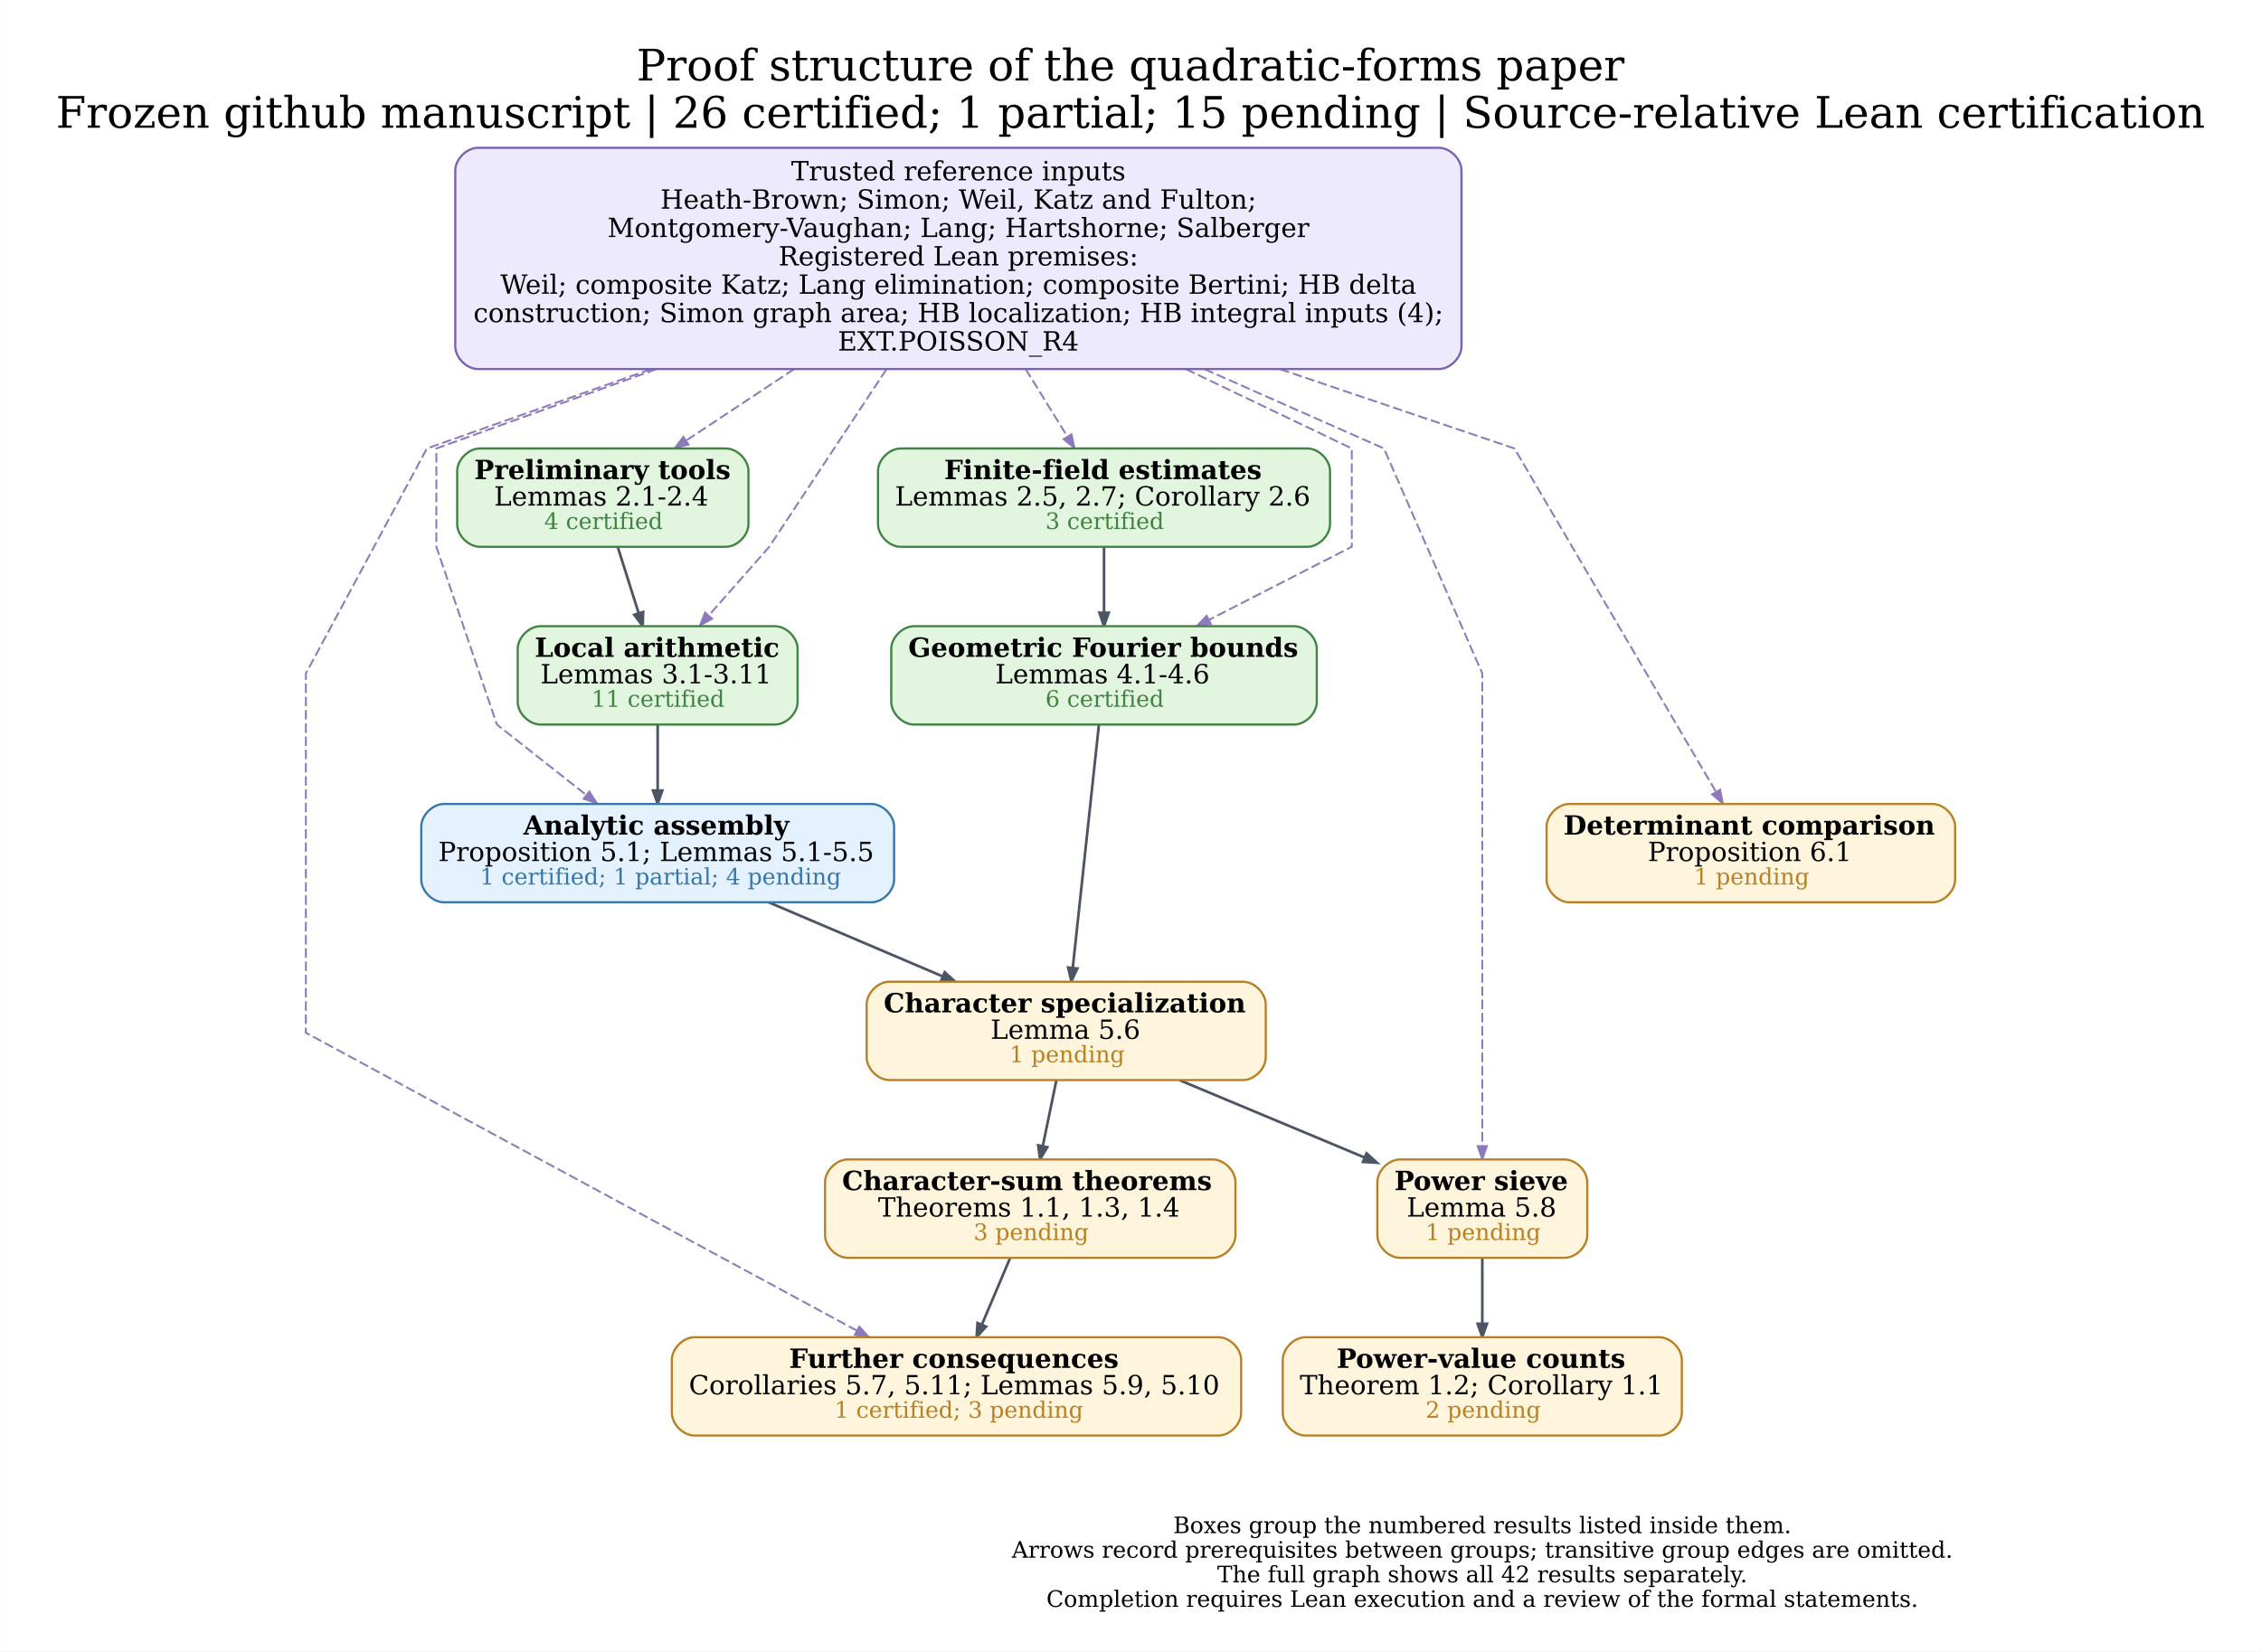
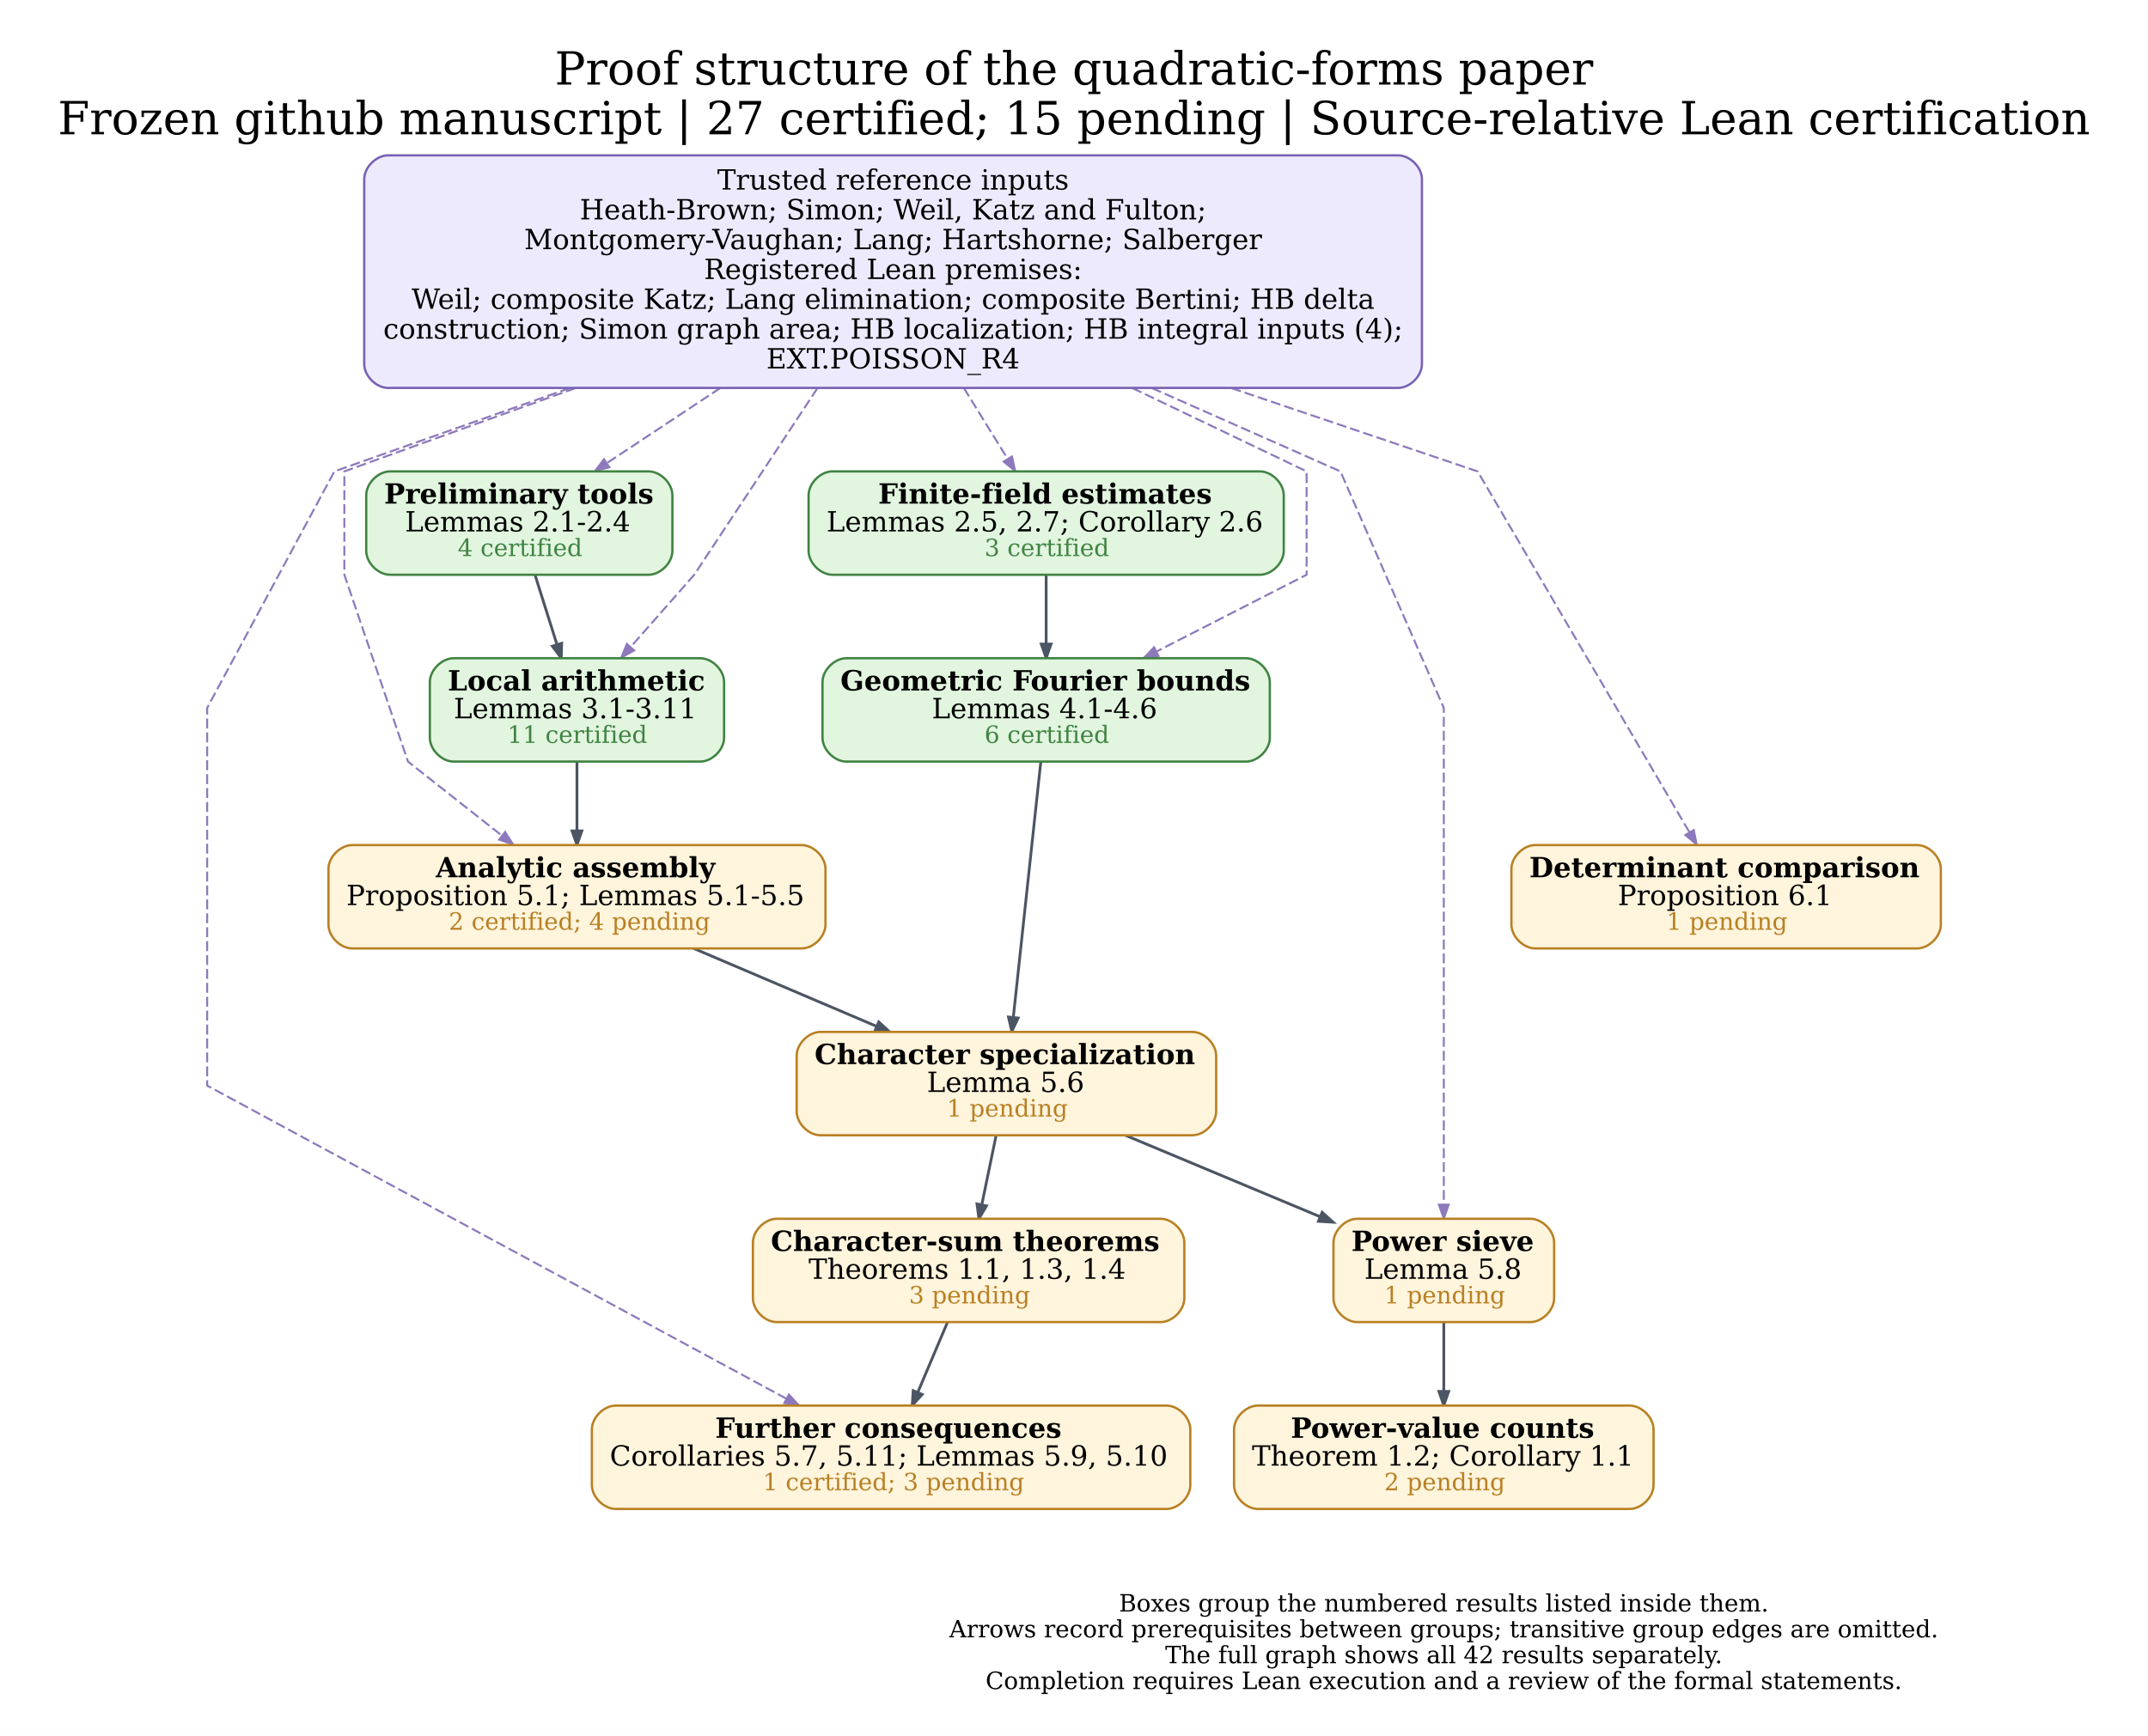
- <svg xmlns="http://www.w3.org/2000/svg" xmlns:xlink="http://www.w3.org/1999/xlink" width="1195pt" height="873pt" viewBox="0.00 0.00 1195.32 873.32">
+ <svg xmlns="http://www.w3.org/2000/svg" xmlns:xlink="http://www.w3.org/1999/xlink" width="1080pt" height="873pt" viewBox="0.00 0.00 1080.32 873.32">
  <g id="graph0" class="graph" transform="scale(1 1) rotate(0) translate(20.16 853.16)">
-     <polygon fill="white" stroke="transparent" points="-20.16,20.16 -20.16,-853.16 1175.16,-853.16 1175.16,20.16 -20.16,20.16" />
-     <text text-anchor="middle" x="577.5" y="-810.6" font-family="DejaVu Serif" font-size="23.00">Proof structure of the quadratic-forms paper</text>
-     <text text-anchor="middle" x="577.5" y="-785.6" font-family="DejaVu Serif" font-size="23.00">Frozen github manuscript | 26 certified; 1 partial; 15 pending | Source-relative Lean certification</text>
+     <polygon fill="white" stroke="transparent" points="-20.16,20.16 -20.16,-853.16 1060.16,-853.16 1060.16,20.16 -20.16,20.16" />
+     <text text-anchor="middle" x="520" y="-810.6" font-family="DejaVu Serif" font-size="23.00">Proof structure of the quadratic-forms paper</text>
+     <text text-anchor="middle" x="520" y="-785.6" font-family="DejaVu Serif" font-size="23.00">Frozen github manuscript | 27 certified; 15 pending | Source-relative Lean certification</text>
    <g id="edge16" class="edge">
-       <path fill="none" stroke="#8d79bc" stroke-dasharray="5,2" d="M399.65,-657.99C379.95,-644.94 359.82,-631.61 342.76,-620.31" />
-       <polygon fill="#8d79bc" stroke="#8d79bc" points="343.81,-618.06 336.62,-616.24 341.1,-622.15 343.81,-618.06" />
+       <path fill="none" stroke="#8d79bc" stroke-dasharray="5,2" d="M342.15,-657.99C322.45,-644.94 302.32,-631.61 285.26,-620.31" />
+       <polygon fill="#8d79bc" stroke="#8d79bc" points="286.31,-618.06 279.12,-616.24 283.6,-622.15 286.31,-618.06" />
    </g>
    <g id="edge12" class="edge">
-       <path fill="none" stroke="#8d79bc" stroke-dasharray="5,2" d="M522.07,-657.99C529.65,-645.74 537.37,-633.24 544.07,-622.41" />
-       <polygon fill="#8d79bc" stroke="#8d79bc" points="546.29,-623.48 547.89,-616.24 542.12,-620.91 546.29,-623.48" />
+       <path fill="none" stroke="#8d79bc" stroke-dasharray="5,2" d="M464.57,-657.99C472.15,-645.74 479.87,-633.24 486.57,-622.41" />
+       <polygon fill="#8d79bc" stroke="#8d79bc" points="488.79,-623.48 490.39,-616.24 484.62,-620.91 488.79,-623.48" />
    </g>
    <g id="edge15" class="edge">
-       <path fill="none" stroke="#8d79bc" stroke-dasharray="5,2" d="M448.41,-657.79C420.15,-614.98 386.5,-564 386.5,-564 386.5,-564 370.09,-545.36 354.57,-527.74" />
-       <polygon fill="#8d79bc" stroke="#8d79bc" points="356.27,-525.96 349.81,-522.33 352.59,-529.2 356.27,-525.96" />
+       <path fill="none" stroke="#8d79bc" stroke-dasharray="5,2" d="M390.91,-657.79C362.65,-614.98 329,-564 329,-564 329,-564 312.59,-545.36 297.07,-527.74" />
+       <polygon fill="#8d79bc" stroke="#8d79bc" points="298.77,-525.96 292.31,-522.33 295.09,-529.2 298.77,-525.96" />
    </g>
    <g id="edge14" class="edge">
-       <path fill="none" stroke="#8d79bc" stroke-dasharray="5,2" d="M606.89,-657.91C652.89,-635.9 694.5,-616 694.5,-616 694.5,-616 694.5,-564 694.5,-564 694.5,-564 654.91,-543.75 619.25,-525.51" />
-       <polygon fill="#8d79bc" stroke="#8d79bc" points="620,-523.15 612.65,-522.14 617.77,-527.51 620,-523.15" />
+       <path fill="none" stroke="#8d79bc" stroke-dasharray="5,2" d="M549.39,-657.91C595.39,-635.9 637,-616 637,-616 637,-616 637,-564 637,-564 637,-564 597.41,-543.75 561.75,-525.51" />
+       <polygon fill="#8d79bc" stroke="#8d79bc" points="562.5,-523.15 555.15,-522.14 560.27,-527.51 562.5,-523.15" />
    </g>
    <g id="edge10" class="edge">
-       <path fill="none" stroke="#8d79bc" stroke-dasharray="5,2" d="M326.75,-657.91C265.71,-635.9 210.5,-616 210.5,-616 210.5,-616 210.5,-564 210.5,-564 210.5,-564 242.5,-470 242.5,-470 242.5,-470 266.97,-450.71 289.65,-432.83" />
-       <polygon fill="#8d79bc" stroke="#8d79bc" points="291.38,-434.59 295.37,-428.33 288.35,-430.74 291.38,-434.59" />
+       <path fill="none" stroke="#8d79bc" stroke-dasharray="5,2" d="M269.25,-657.91C208.21,-635.9 153,-616 153,-616 153,-616 153,-564 153,-564 153,-564 185,-470 185,-470 185,-470 209.47,-450.71 232.15,-432.83" />
+       <polygon fill="#8d79bc" stroke="#8d79bc" points="233.88,-434.59 237.87,-428.33 230.85,-430.74 233.88,-434.59" />
    </g>
    <g id="edge17" class="edge">
-       <path fill="none" stroke="#8d79bc" stroke-dasharray="5,2" d="M616.73,-657.91C666.49,-635.9 711.5,-616 711.5,-616 711.5,-616 763.5,-497 763.5,-497 763.5,-497 763.5,-497 763.5,-401 763.5,-401 763.5,-300.53 763.5,-247.27" />
-       <polygon fill="#8d79bc" stroke="#8d79bc" points="765.95,-247.08 763.5,-240.08 761.05,-247.08 765.95,-247.08" />
+       <path fill="none" stroke="#8d79bc" stroke-dasharray="5,2" d="M559.23,-657.91C608.99,-635.9 654,-616 654,-616 654,-616 706,-497 706,-497 706,-497 706,-497 706,-401 706,-401 706,-300.53 706,-247.27" />
+       <polygon fill="#8d79bc" stroke="#8d79bc" points="708.45,-247.08 706,-240.08 703.55,-247.08 708.45,-247.08" />
    </g>
    <g id="edge11" class="edge">
-       <path fill="none" stroke="#8d79bc" stroke-dasharray="5,2" d="M323.85,-657.91C261.71,-635.9 205.5,-616 205.5,-616 205.5,-616 141.5,-497 141.5,-497 141.5,-497 141.5,-497 141.5,-307 141.5,-307 336.55,-201.54 432.91,-149.44" />
-       <polygon fill="#8d79bc" stroke="#8d79bc" points="434.11,-151.57 439.11,-146.08 431.78,-147.26 434.11,-151.57" />
+       <path fill="none" stroke="#8d79bc" stroke-dasharray="5,2" d="M266.35,-657.91C204.21,-635.9 148,-616 148,-616 148,-616 84,-497 84,-497 84,-497 84,-497 84,-307 84,-307 279.05,-201.54 375.41,-149.44" />
+       <polygon fill="#8d79bc" stroke="#8d79bc" points="376.61,-151.57 381.61,-146.08 374.28,-147.26 376.61,-151.57" />
    </g>
    <g id="edge13" class="edge">
-       <path fill="none" stroke="#8d79bc" stroke-dasharray="5,2" d="M656.67,-657.91C721.69,-635.9 780.5,-616 780.5,-616 780.5,-616 852.24,-493.76 887.02,-434.49" />
-       <polygon fill="#8d79bc" stroke="#8d79bc" points="889.24,-435.55 890.67,-428.27 885.01,-433.07 889.24,-435.55" />
+       <path fill="none" stroke="#8d79bc" stroke-dasharray="5,2" d="M599.17,-657.91C664.19,-635.9 723,-616 723,-616 723,-616 794.74,-493.76 829.52,-434.49" />
+       <polygon fill="#8d79bc" stroke="#8d79bc" points="831.74,-435.55 833.17,-428.27 827.51,-433.07 831.74,-435.55" />
    </g>
    <g id="edge8" class="edge">
-       <path fill="none" stroke="#4b5563" stroke-width="1.4" d="M306.42,-563.86C309.81,-553.11 313.81,-540.43 317.41,-529.02" />
-       <polygon fill="#4b5563" stroke="#4b5563" stroke-width="1.4" points="319.82,-529.52 319.59,-522.11 315.14,-528.05 319.82,-529.52" />
+       <path fill="none" stroke="#4b5563" stroke-width="1.4" d="M248.92,-563.86C252.31,-553.11 256.31,-540.43 259.91,-529.02" />
+       <polygon fill="#4b5563" stroke="#4b5563" stroke-width="1.4" points="262.32,-529.52 262.09,-522.11 257.64,-528.05 262.32,-529.52" />
    </g>
    <g id="edge4" class="edge">
-       <path fill="none" stroke="#4b5563" stroke-width="1.4" d="M563.5,-563.86C563.5,-553.21 563.5,-540.67 563.5,-529.34" />
-       <polygon fill="#4b5563" stroke="#4b5563" stroke-width="1.4" points="565.95,-529.11 563.5,-522.11 561.05,-529.11 565.95,-529.11" />
+       <path fill="none" stroke="#4b5563" stroke-width="1.4" d="M506,-563.86C506,-553.21 506,-540.67 506,-529.34" />
+       <polygon fill="#4b5563" stroke="#4b5563" stroke-width="1.4" points="508.45,-529.11 506,-522.11 503.55,-529.11 508.45,-529.11" />
    </g>
    <g id="edge6" class="edge">
-       <path fill="none" stroke="#4b5563" stroke-width="1.4" d="M327.5,-469.86C327.5,-459.21 327.5,-446.67 327.5,-435.34" />
-       <polygon fill="#4b5563" stroke="#4b5563" stroke-width="1.4" points="329.95,-435.11 327.5,-428.11 325.05,-435.11 329.95,-435.11" />
+       <path fill="none" stroke="#4b5563" stroke-width="1.4" d="M270,-469.86C270,-459.21 270,-446.67 270,-435.34" />
+       <polygon fill="#4b5563" stroke="#4b5563" stroke-width="1.4" points="272.45,-435.11 270,-428.11 267.55,-435.11 272.45,-435.11" />
    </g>
    <g id="edge5" class="edge">
-       <path fill="none" stroke="#4b5563" stroke-width="1.4" d="M560.8,-469.92C557.22,-436.63 550.9,-377.84 546.97,-341.28" />
-       <polygon fill="#4b5563" stroke="#4b5563" stroke-width="1.4" points="549.4,-340.98 546.22,-334.28 544.53,-341.5 549.4,-340.98" />
+       <path fill="none" stroke="#4b5563" stroke-width="1.4" d="M503.3,-469.92C499.72,-436.63 493.4,-377.84 489.47,-341.28" />
+       <polygon fill="#4b5563" stroke="#4b5563" stroke-width="1.4" points="491.9,-340.98 488.72,-334.28 487.03,-341.5 491.9,-340.98" />
    </g>
    <g id="edge1" class="edge">
-       <path fill="none" stroke="#4b5563" stroke-width="1.4" d="M386.24,-375.98C414.69,-363.86 448.95,-349.27 478.22,-336.8" />
-       <polygon fill="#4b5563" stroke="#4b5563" stroke-width="1.4" points="479.29,-339.01 484.77,-334.01 477.37,-334.5 479.29,-339.01" />
+       <path fill="none" stroke="#4b5563" stroke-width="1.4" d="M328.74,-375.98C357.19,-363.86 391.45,-349.27 420.72,-336.8" />
+       <polygon fill="#4b5563" stroke="#4b5563" stroke-width="1.4" points="421.79,-339.01 427.27,-334.01 419.87,-334.5 421.79,-339.01" />
    </g>
    <g id="edge3" class="edge">
-       <path fill="none" stroke="#4b5563" stroke-width="1.4" d="M603.33,-281.98C633.74,-269.27 670.66,-253.83 701.38,-240.98" />
-       <polygon fill="#4b5563" stroke="#4b5563" stroke-width="1.4" points="702.33,-243.24 707.84,-238.27 700.44,-238.72 702.33,-243.24" />
+       <path fill="none" stroke="#4b5563" stroke-width="1.4" d="M545.83,-281.98C576.24,-269.27 613.16,-253.83 643.88,-240.98" />
+       <polygon fill="#4b5563" stroke="#4b5563" stroke-width="1.4" points="644.83,-243.24 650.34,-238.27 642.94,-238.72 644.83,-243.24" />
    </g>
    <g id="edge2" class="edge">
-       <path fill="none" stroke="#4b5563" stroke-width="1.4" d="M538.31,-281.86C536.09,-271.11 533.47,-258.43 531.11,-247.02" />
-       <polygon fill="#4b5563" stroke="#4b5563" stroke-width="1.4" points="533.5,-246.47 529.69,-240.11 528.7,-247.46 533.5,-246.47" />
+       <path fill="none" stroke="#4b5563" stroke-width="1.4" d="M480.81,-281.86C478.59,-271.11 475.97,-258.43 473.61,-247.02" />
+       <polygon fill="#4b5563" stroke="#4b5563" stroke-width="1.4" points="476,-246.47 472.19,-240.11 471.2,-247.46 476,-246.47" />
    </g>
    <g id="edge9" class="edge">
-       <path fill="none" stroke="#4b5563" stroke-width="1.4" d="M763.5,-187.86C763.5,-177.21 763.5,-164.67 763.5,-153.34" />
-       <polygon fill="#4b5563" stroke="#4b5563" stroke-width="1.4" points="765.95,-153.11 763.5,-146.11 761.05,-153.11 765.95,-153.11" />
+       <path fill="none" stroke="#4b5563" stroke-width="1.4" d="M706,-187.86C706,-177.21 706,-164.67 706,-153.34" />
+       <polygon fill="#4b5563" stroke="#4b5563" stroke-width="1.4" points="708.45,-153.11 706,-146.11 703.55,-153.11 708.45,-153.11" />
    </g>
    <g id="edge7" class="edge">
-       <path fill="none" stroke="#4b5563" stroke-width="1.4" d="M513.84,-187.86C509.24,-177.01 503.81,-164.19 498.94,-152.7" />
-       <polygon fill="#4b5563" stroke="#4b5563" stroke-width="1.4" points="501.13,-151.6 496.14,-146.11 496.62,-153.51 501.13,-151.6" />
+       <path fill="none" stroke="#4b5563" stroke-width="1.4" d="M456.34,-187.86C451.74,-177.01 446.31,-164.19 441.44,-152.7" />
+       <polygon fill="#4b5563" stroke="#4b5563" stroke-width="1.4" points="443.63,-151.6 438.64,-146.11 439.12,-153.51 443.63,-151.6" />
    </g>
    <g id="node1" class="node">
-       <path fill="#eeeafd" stroke="#7762b4" stroke-width="1.15" d="M740.5,-775C740.5,-775 232.5,-775 232.5,-775 226.5,-775 220.5,-769 220.5,-763 220.5,-763 220.5,-670 220.5,-670 220.5,-664 226.5,-658 232.5,-658 232.5,-658 740.5,-658 740.5,-658 746.5,-658 752.5,-664 752.5,-670 752.5,-670 752.5,-763 752.5,-763 752.5,-769 746.5,-775 740.5,-775" />
-       <text text-anchor="middle" x="486.5" y="-757.8" font-family="DejaVu Serif" font-size="14.00">Trusted reference inputs</text>
-       <text text-anchor="middle" x="486.5" y="-742.8" font-family="DejaVu Serif" font-size="14.00">Heath-Brown; Simon; Weil, Katz and Fulton;</text>
-       <text text-anchor="middle" x="486.5" y="-727.8" font-family="DejaVu Serif" font-size="14.00">Montgomery-Vaughan; Lang; Hartshorne; Salberger</text>
-       <text text-anchor="middle" x="486.5" y="-712.8" font-family="DejaVu Serif" font-size="14.00">Registered Lean premises:</text>
-       <text text-anchor="middle" x="486.5" y="-697.8" font-family="DejaVu Serif" font-size="14.00">Weil; composite Katz; Lang elimination; composite Bertini; HB delta</text>
-       <text text-anchor="middle" x="486.5" y="-682.8" font-family="DejaVu Serif" font-size="14.00">construction; Simon graph area; HB localization; HB integral inputs (4);</text>
-       <text text-anchor="middle" x="486.5" y="-667.8" font-family="DejaVu Serif" font-size="14.00">EXT.POISSON_R4</text>
+       <path fill="#eeeafd" stroke="#7762b4" stroke-width="1.15" d="M683,-775C683,-775 175,-775 175,-775 169,-775 163,-769 163,-763 163,-763 163,-670 163,-670 163,-664 169,-658 175,-658 175,-658 683,-658 683,-658 689,-658 695,-664 695,-670 695,-670 695,-763 695,-763 695,-769 689,-775 683,-775" />
+       <text text-anchor="middle" x="429" y="-757.8" font-family="DejaVu Serif" font-size="14.00">Trusted reference inputs</text>
+       <text text-anchor="middle" x="429" y="-742.8" font-family="DejaVu Serif" font-size="14.00">Heath-Brown; Simon; Weil, Katz and Fulton;</text>
+       <text text-anchor="middle" x="429" y="-727.8" font-family="DejaVu Serif" font-size="14.00">Montgomery-Vaughan; Lang; Hartshorne; Salberger</text>
+       <text text-anchor="middle" x="429" y="-712.8" font-family="DejaVu Serif" font-size="14.00">Registered Lean premises:</text>
+       <text text-anchor="middle" x="429" y="-697.8" font-family="DejaVu Serif" font-size="14.00">Weil; composite Katz; Lang elimination; composite Bertini; HB delta</text>
+       <text text-anchor="middle" x="429" y="-682.8" font-family="DejaVu Serif" font-size="14.00">construction; Simon graph area; HB localization; HB integral inputs (4);</text>
+       <text text-anchor="middle" x="429" y="-667.8" font-family="DejaVu Serif" font-size="14.00">EXT.POISSON_R4</text>
    </g>
    <g id="node2" class="node">
      <g id="a_node2">
        <a xlink:href="https://github.com/nicolasrobles/quaternary-quadratic-forms/blob/main/INVENTORY.md" xlink:title="&lt;B&gt;Preliminary tools&lt;/B&gt;&lt;BR/&gt;Lemmas 2.1-2.4&lt;BR/&gt;&lt;FONT POINT-SIZE=&quot;12&quot; COLOR=&quot;#408342&quot;&gt;4 certified&lt;/FONT&gt;" target="_blank">
-           <path fill="#e1f5df" stroke="#408342" stroke-width="1.15" d="M363.5,-616C363.5,-616 233.5,-616 233.5,-616 227.5,-616 221.5,-610 221.5,-604 221.5,-604 221.5,-576 221.5,-576 221.5,-570 227.5,-564 233.5,-564 233.5,-564 363.5,-564 363.5,-564 369.5,-564 375.5,-570 375.5,-576 375.5,-576 375.5,-604 375.5,-604 375.5,-610 369.5,-616 363.5,-616" />
-           <text text-anchor="start" x="230.5" y="-599.8" font-family="DejaVu Serif" font-weight="bold" font-size="14.00">Preliminary tools</text>
-           <text text-anchor="start" x="241" y="-585.8" font-family="DejaVu Serif" font-size="14.00">Lemmas 2.1-2.4</text>
-           <text text-anchor="start" x="267.5" y="-573.4" font-family="DejaVu Serif" font-size="12.00" fill="#408342">4 certified</text>
+           <path fill="#e1f5df" stroke="#408342" stroke-width="1.15" d="M306,-616C306,-616 176,-616 176,-616 170,-616 164,-610 164,-604 164,-604 164,-576 164,-576 164,-570 170,-564 176,-564 176,-564 306,-564 306,-564 312,-564 318,-570 318,-576 318,-576 318,-604 318,-604 318,-610 312,-616 306,-616" />
+           <text text-anchor="start" x="173" y="-599.8" font-family="DejaVu Serif" font-weight="bold" font-size="14.00">Preliminary tools</text>
+           <text text-anchor="start" x="183.5" y="-585.8" font-family="DejaVu Serif" font-size="14.00">Lemmas 2.1-2.4</text>
+           <text text-anchor="start" x="210" y="-573.4" font-family="DejaVu Serif" font-size="12.00" fill="#408342">4 certified</text>
        </a>
      </g>
    </g>
    <g id="node3" class="node">
      <g id="a_node3">
        <a xlink:href="https://github.com/nicolasrobles/quaternary-quadratic-forms/blob/main/INVENTORY.md" xlink:title="&lt;B&gt;Finite-field estimates&lt;/B&gt;&lt;BR/&gt;Lemmas 2.5, 2.7; Corollary 2.6&lt;BR/&gt;&lt;FONT POINT-SIZE=&quot;12&quot; COLOR=&quot;#408342&quot;&gt;3 certified&lt;/FONT&gt;" target="_blank">
-           <path fill="#e1f5df" stroke="#408342" stroke-width="1.15" d="M671,-616C671,-616 456,-616 456,-616 450,-616 444,-610 444,-604 444,-604 444,-576 444,-576 444,-570 450,-564 456,-564 456,-564 671,-564 671,-564 677,-564 683,-570 683,-576 683,-576 683,-604 683,-604 683,-610 677,-616 671,-616" />
-           <text text-anchor="start" x="479" y="-599.8" font-family="DejaVu Serif" font-weight="bold" font-size="14.00">Finite-field estimates</text>
-           <text text-anchor="start" x="453" y="-585.8" font-family="DejaVu Serif" font-size="14.00">Lemmas 2.5, 2.7; Corollary 2.6</text>
-           <text text-anchor="start" x="532.5" y="-573.4" font-family="DejaVu Serif" font-size="12.00" fill="#408342">3 certified</text>
+           <path fill="#e1f5df" stroke="#408342" stroke-width="1.15" d="M613.5,-616C613.5,-616 398.5,-616 398.5,-616 392.5,-616 386.5,-610 386.5,-604 386.5,-604 386.5,-576 386.5,-576 386.5,-570 392.5,-564 398.5,-564 398.5,-564 613.5,-564 613.5,-564 619.5,-564 625.5,-570 625.5,-576 625.5,-576 625.5,-604 625.5,-604 625.5,-610 619.5,-616 613.5,-616" />
+           <text text-anchor="start" x="421.5" y="-599.8" font-family="DejaVu Serif" font-weight="bold" font-size="14.00">Finite-field estimates</text>
+           <text text-anchor="start" x="395.5" y="-585.8" font-family="DejaVu Serif" font-size="14.00">Lemmas 2.5, 2.7; Corollary 2.6</text>
+           <text text-anchor="start" x="475" y="-573.4" font-family="DejaVu Serif" font-size="12.00" fill="#408342">3 certified</text>
        </a>
      </g>
    </g>
    <g id="node4" class="node">
      <g id="a_node4">
        <a xlink:href="https://github.com/nicolasrobles/quaternary-quadratic-forms/blob/main/INVENTORY.md" xlink:title="&lt;B&gt;Local arithmetic&lt;/B&gt;&lt;BR/&gt;Lemmas 3.1-3.11&lt;BR/&gt;&lt;FONT POINT-SIZE=&quot;12&quot; COLOR=&quot;#408342&quot;&gt;11 certified&lt;/FONT&gt;" target="_blank">
-           <path fill="#e1f5df" stroke="#408342" stroke-width="1.15" d="M389.5,-522C389.5,-522 265.5,-522 265.5,-522 259.5,-522 253.5,-516 253.5,-510 253.5,-510 253.5,-482 253.5,-482 253.5,-476 259.5,-470 265.5,-470 265.5,-470 389.5,-470 389.5,-470 395.5,-470 401.5,-476 401.5,-482 401.5,-482 401.5,-510 401.5,-510 401.5,-516 395.5,-522 389.5,-522" />
-           <text text-anchor="start" x="262.5" y="-505.8" font-family="DejaVu Serif" font-weight="bold" font-size="14.00">Local arithmetic</text>
-           <text text-anchor="start" x="265.5" y="-491.8" font-family="DejaVu Serif" font-size="14.00">Lemmas 3.1-3.11</text>
-           <text text-anchor="start" x="292.5" y="-479.4" font-family="DejaVu Serif" font-size="12.00" fill="#408342">11 certified</text>
+           <path fill="#e1f5df" stroke="#408342" stroke-width="1.15" d="M332,-522C332,-522 208,-522 208,-522 202,-522 196,-516 196,-510 196,-510 196,-482 196,-482 196,-476 202,-470 208,-470 208,-470 332,-470 332,-470 338,-470 344,-476 344,-482 344,-482 344,-510 344,-510 344,-516 338,-522 332,-522" />
+           <text text-anchor="start" x="205" y="-505.8" font-family="DejaVu Serif" font-weight="bold" font-size="14.00">Local arithmetic</text>
+           <text text-anchor="start" x="208" y="-491.8" font-family="DejaVu Serif" font-size="14.00">Lemmas 3.1-3.11</text>
+           <text text-anchor="start" x="235" y="-479.4" font-family="DejaVu Serif" font-size="12.00" fill="#408342">11 certified</text>
        </a>
      </g>
    </g>
    <g id="node5" class="node">
      <g id="a_node5">
        <a xlink:href="https://github.com/nicolasrobles/quaternary-quadratic-forms/blob/main/INVENTORY.md" xlink:title="&lt;B&gt;Geometric Fourier bounds&lt;/B&gt;&lt;BR/&gt;Lemmas 4.1-4.6&lt;BR/&gt;&lt;FONT POINT-SIZE=&quot;12&quot; COLOR=&quot;#408342&quot;&gt;6 certified&lt;/FONT&gt;" target="_blank">
-           <path fill="#e1f5df" stroke="#408342" stroke-width="1.15" d="M664,-522C664,-522 463,-522 463,-522 457,-522 451,-516 451,-510 451,-510 451,-482 451,-482 451,-476 457,-470 463,-470 463,-470 664,-470 664,-470 670,-470 676,-476 676,-482 676,-482 676,-510 676,-510 676,-516 670,-522 664,-522" />
-           <text text-anchor="start" x="460" y="-505.8" font-family="DejaVu Serif" font-weight="bold" font-size="14.00">Geometric Fourier bounds</text>
-           <text text-anchor="start" x="506" y="-491.8" font-family="DejaVu Serif" font-size="14.00">Lemmas 4.1-4.6</text>
-           <text text-anchor="start" x="532.5" y="-479.4" font-family="DejaVu Serif" font-size="12.00" fill="#408342">6 certified</text>
+           <path fill="#e1f5df" stroke="#408342" stroke-width="1.15" d="M606.5,-522C606.5,-522 405.5,-522 405.5,-522 399.5,-522 393.5,-516 393.5,-510 393.5,-510 393.5,-482 393.5,-482 393.5,-476 399.5,-470 405.5,-470 405.5,-470 606.5,-470 606.5,-470 612.5,-470 618.5,-476 618.5,-482 618.5,-482 618.5,-510 618.5,-510 618.5,-516 612.5,-522 606.5,-522" />
+           <text text-anchor="start" x="402.5" y="-505.8" font-family="DejaVu Serif" font-weight="bold" font-size="14.00">Geometric Fourier bounds</text>
+           <text text-anchor="start" x="448.5" y="-491.8" font-family="DejaVu Serif" font-size="14.00">Lemmas 4.1-4.6</text>
+           <text text-anchor="start" x="475" y="-479.4" font-family="DejaVu Serif" font-size="12.00" fill="#408342">6 certified</text>
        </a>
      </g>
    </g>
    <g id="node6" class="node">
      <g id="a_node6">
-         <a xlink:href="https://github.com/nicolasrobles/quaternary-quadratic-forms/blob/main/INVENTORY.md" xlink:title="&lt;B&gt;Analytic assembly&lt;/B&gt;&lt;BR/&gt;Proposition 5.1; Lemmas 5.1-5.5&lt;BR/&gt;&lt;FONT POINT-SIZE=&quot;12&quot; COLOR=&quot;#3676aa&quot;&gt;1 certified; 1 partial; 4 pending&lt;/FONT&gt;" target="_blank">
-           <path fill="#e4f1ff" stroke="#3676aa" stroke-width="1.15" d="M440.5,-428C440.5,-428 214.5,-428 214.5,-428 208.5,-428 202.5,-422 202.5,-416 202.5,-416 202.5,-388 202.5,-388 202.5,-382 208.5,-376 214.5,-376 214.5,-376 440.5,-376 440.5,-376 446.5,-376 452.5,-382 452.5,-388 452.5,-388 452.5,-416 452.5,-416 452.5,-422 446.5,-428 440.5,-428" />
-           <text text-anchor="start" x="256.5" y="-411.8" font-family="DejaVu Serif" font-weight="bold" font-size="14.00">Analytic assembly</text>
-           <text text-anchor="start" x="211.5" y="-397.8" font-family="DejaVu Serif" font-size="14.00">Proposition 5.1; Lemmas 5.1-5.5</text>
-           <text text-anchor="start" x="233.5" y="-385.4" font-family="DejaVu Serif" font-size="12.00" fill="#3676aa">1 certified; 1 partial; 4 pending</text>
+         <a xlink:href="https://github.com/nicolasrobles/quaternary-quadratic-forms/blob/main/INVENTORY.md" xlink:title="&lt;B&gt;Analytic assembly&lt;/B&gt;&lt;BR/&gt;Proposition 5.1; Lemmas 5.1-5.5&lt;BR/&gt;&lt;FONT POINT-SIZE=&quot;12&quot; COLOR=&quot;#b88023&quot;&gt;2 certified; 4 pending&lt;/FONT&gt;" target="_blank">
+           <path fill="#fff4dc" stroke="#b88023" stroke-width="1.15" d="M383,-428C383,-428 157,-428 157,-428 151,-428 145,-422 145,-416 145,-416 145,-388 145,-388 145,-382 151,-376 157,-376 157,-376 383,-376 383,-376 389,-376 395,-382 395,-388 395,-388 395,-416 395,-416 395,-422 389,-428 383,-428" />
+           <text text-anchor="start" x="199" y="-411.8" font-family="DejaVu Serif" font-weight="bold" font-size="14.00">Analytic assembly</text>
+           <text text-anchor="start" x="154" y="-397.8" font-family="DejaVu Serif" font-size="14.00">Proposition 5.1; Lemmas 5.1-5.5</text>
+           <text text-anchor="start" x="205.5" y="-385.4" font-family="DejaVu Serif" font-size="12.00" fill="#b88023">2 certified; 4 pending</text>
        </a>
      </g>
    </g>
    <g id="node7" class="node">
      <g id="a_node7">
        <a xlink:href="https://github.com/nicolasrobles/quaternary-quadratic-forms/blob/main/INVENTORY.md" xlink:title="&lt;B&gt;Character specialization&lt;/B&gt;&lt;BR/&gt;Lemma 5.6&lt;BR/&gt;&lt;FONT POINT-SIZE=&quot;12&quot; COLOR=&quot;#b88023&quot;&gt;1 pending&lt;/FONT&gt;" target="_blank">
-           <path fill="#fff4dc" stroke="#b88023" stroke-width="1.15" d="M637,-334C637,-334 450,-334 450,-334 444,-334 438,-328 438,-322 438,-322 438,-294 438,-294 438,-288 444,-282 450,-282 450,-282 637,-282 637,-282 643,-282 649,-288 649,-294 649,-294 649,-322 649,-322 649,-328 643,-334 637,-334" />
-           <text text-anchor="start" x="447" y="-317.8" font-family="DejaVu Serif" font-weight="bold" font-size="14.00">Character specialization</text>
-           <text text-anchor="start" x="503.5" y="-303.8" font-family="DejaVu Serif" font-size="14.00">Lemma 5.6</text>
-           <text text-anchor="start" x="513.5" y="-291.4" font-family="DejaVu Serif" font-size="12.00" fill="#b88023">1 pending</text>
+           <path fill="#fff4dc" stroke="#b88023" stroke-width="1.15" d="M579.5,-334C579.5,-334 392.5,-334 392.5,-334 386.5,-334 380.5,-328 380.5,-322 380.5,-322 380.5,-294 380.5,-294 380.5,-288 386.5,-282 392.5,-282 392.5,-282 579.5,-282 579.5,-282 585.5,-282 591.5,-288 591.5,-294 591.5,-294 591.5,-322 591.5,-322 591.5,-328 585.5,-334 579.5,-334" />
+           <text text-anchor="start" x="389.5" y="-317.8" font-family="DejaVu Serif" font-weight="bold" font-size="14.00">Character specialization</text>
+           <text text-anchor="start" x="446" y="-303.8" font-family="DejaVu Serif" font-size="14.00">Lemma 5.6</text>
+           <text text-anchor="start" x="456" y="-291.4" font-family="DejaVu Serif" font-size="12.00" fill="#b88023">1 pending</text>
        </a>
      </g>
    </g>
    <g id="node8" class="node">
      <g id="a_node8">
        <a xlink:href="https://github.com/nicolasrobles/quaternary-quadratic-forms/blob/main/INVENTORY.md" xlink:title="&lt;B&gt;Power sieve&lt;/B&gt;&lt;BR/&gt;Lemma 5.8&lt;BR/&gt;&lt;FONT POINT-SIZE=&quot;12&quot; COLOR=&quot;#b88023&quot;&gt;1 pending&lt;/FONT&gt;" target="_blank">
-           <path fill="#fff4dc" stroke="#b88023" stroke-width="1.15" d="M807,-240C807,-240 720,-240 720,-240 714,-240 708,-234 708,-228 708,-228 708,-200 708,-200 708,-194 714,-188 720,-188 720,-188 807,-188 807,-188 813,-188 819,-194 819,-200 819,-200 819,-228 819,-228 819,-234 813,-240 807,-240" />
-           <text text-anchor="start" x="717" y="-223.8" font-family="DejaVu Serif" font-weight="bold" font-size="14.00">Power sieve</text>
-           <text text-anchor="start" x="723.5" y="-209.8" font-family="DejaVu Serif" font-size="14.00">Lemma 5.8</text>
-           <text text-anchor="start" x="733.5" y="-197.4" font-family="DejaVu Serif" font-size="12.00" fill="#b88023">1 pending</text>
+           <path fill="#fff4dc" stroke="#b88023" stroke-width="1.15" d="M749.5,-240C749.5,-240 662.5,-240 662.5,-240 656.5,-240 650.5,-234 650.5,-228 650.5,-228 650.5,-200 650.5,-200 650.5,-194 656.5,-188 662.5,-188 662.5,-188 749.5,-188 749.5,-188 755.5,-188 761.5,-194 761.5,-200 761.5,-200 761.5,-228 761.5,-228 761.5,-234 755.5,-240 749.5,-240" />
+           <text text-anchor="start" x="659.5" y="-223.8" font-family="DejaVu Serif" font-weight="bold" font-size="14.00">Power sieve</text>
+           <text text-anchor="start" x="666" y="-209.8" font-family="DejaVu Serif" font-size="14.00">Lemma 5.8</text>
+           <text text-anchor="start" x="676" y="-197.4" font-family="DejaVu Serif" font-size="12.00" fill="#b88023">1 pending</text>
        </a>
      </g>
    </g>
    <g id="node9" class="node">
      <g id="a_node9">
        <a xlink:href="https://github.com/nicolasrobles/quaternary-quadratic-forms/blob/main/INVENTORY.md" xlink:title="&lt;B&gt;Further consequences&lt;/B&gt;&lt;BR/&gt;Corollaries 5.7, 5.11; Lemmas 5.9, 5.10&lt;BR/&gt;&lt;FONT POINT-SIZE=&quot;12&quot; COLOR=&quot;#b88023&quot;&gt;1 certified; 3 pending&lt;/FONT&gt;" target="_blank">
-           <path fill="#fff4dc" stroke="#b88023" stroke-width="1.15" d="M624,-146C624,-146 347,-146 347,-146 341,-146 335,-140 335,-134 335,-134 335,-106 335,-106 335,-100 341,-94 347,-94 347,-94 624,-94 624,-94 630,-94 636,-100 636,-106 636,-106 636,-134 636,-134 636,-140 630,-146 624,-146" />
-           <text text-anchor="start" x="397" y="-129.8" font-family="DejaVu Serif" font-weight="bold" font-size="14.00">Further consequences</text>
-           <text text-anchor="start" x="344" y="-115.8" font-family="DejaVu Serif" font-size="14.00">Corollaries 5.7, 5.11; Lemmas 5.9, 5.10</text>
-           <text text-anchor="start" x="421" y="-103.4" font-family="DejaVu Serif" font-size="12.00" fill="#b88023">1 certified; 3 pending</text>
+           <path fill="#fff4dc" stroke="#b88023" stroke-width="1.15" d="M566.5,-146C566.5,-146 289.5,-146 289.5,-146 283.5,-146 277.5,-140 277.5,-134 277.5,-134 277.5,-106 277.5,-106 277.5,-100 283.5,-94 289.5,-94 289.5,-94 566.5,-94 566.5,-94 572.5,-94 578.5,-100 578.5,-106 578.5,-106 578.5,-134 578.5,-134 578.5,-140 572.5,-146 566.5,-146" />
+           <text text-anchor="start" x="339.5" y="-129.8" font-family="DejaVu Serif" font-weight="bold" font-size="14.00">Further consequences</text>
+           <text text-anchor="start" x="286.5" y="-115.8" font-family="DejaVu Serif" font-size="14.00">Corollaries 5.7, 5.11; Lemmas 5.9, 5.10</text>
+           <text text-anchor="start" x="363.5" y="-103.4" font-family="DejaVu Serif" font-size="12.00" fill="#b88023">1 certified; 3 pending</text>
        </a>
      </g>
    </g>
    <g id="node10" class="node">
      <g id="a_node10">
        <a xlink:href="https://github.com/nicolasrobles/quaternary-quadratic-forms/blob/main/INVENTORY.md" xlink:title="&lt;B&gt;Character-sum theorems&lt;/B&gt;&lt;BR/&gt;Theorems 1.1, 1.3, 1.4&lt;BR/&gt;&lt;FONT POINT-SIZE=&quot;12&quot; COLOR=&quot;#b88023&quot;&gt;3 pending&lt;/FONT&gt;" target="_blank">
-           <path fill="#fff4dc" stroke="#b88023" stroke-width="1.15" d="M621,-240C621,-240 428,-240 428,-240 422,-240 416,-234 416,-228 416,-228 416,-200 416,-200 416,-194 422,-188 428,-188 428,-188 621,-188 621,-188 627,-188 633,-194 633,-200 633,-200 633,-228 633,-228 633,-234 627,-240 621,-240" />
-           <text text-anchor="start" x="425" y="-223.8" font-family="DejaVu Serif" font-weight="bold" font-size="14.00">Character-sum theorems</text>
-           <text text-anchor="start" x="444" y="-209.8" font-family="DejaVu Serif" font-size="14.00">Theorems 1.1, 1.3, 1.4</text>
-           <text text-anchor="start" x="494.5" y="-197.4" font-family="DejaVu Serif" font-size="12.00" fill="#b88023">3 pending</text>
+           <path fill="#fff4dc" stroke="#b88023" stroke-width="1.15" d="M563.5,-240C563.5,-240 370.5,-240 370.5,-240 364.5,-240 358.5,-234 358.5,-228 358.5,-228 358.5,-200 358.5,-200 358.5,-194 364.5,-188 370.5,-188 370.5,-188 563.5,-188 563.5,-188 569.5,-188 575.5,-194 575.5,-200 575.5,-200 575.5,-228 575.5,-228 575.5,-234 569.5,-240 563.5,-240" />
+           <text text-anchor="start" x="367.5" y="-223.8" font-family="DejaVu Serif" font-weight="bold" font-size="14.00">Character-sum theorems</text>
+           <text text-anchor="start" x="386.5" y="-209.8" font-family="DejaVu Serif" font-size="14.00">Theorems 1.1, 1.3, 1.4</text>
+           <text text-anchor="start" x="437" y="-197.4" font-family="DejaVu Serif" font-size="12.00" fill="#b88023">3 pending</text>
        </a>
      </g>
    </g>
    <g id="node11" class="node">
      <g id="a_node11">
        <a xlink:href="https://github.com/nicolasrobles/quaternary-quadratic-forms/blob/main/INVENTORY.md" xlink:title="&lt;B&gt;Power-value counts&lt;/B&gt;&lt;BR/&gt;Theorem 1.2; Corollary 1.1&lt;BR/&gt;&lt;FONT POINT-SIZE=&quot;12&quot; COLOR=&quot;#b88023&quot;&gt;2 pending&lt;/FONT&gt;" target="_blank">
-           <path fill="#fff4dc" stroke="#b88023" stroke-width="1.15" d="M857,-146C857,-146 670,-146 670,-146 664,-146 658,-140 658,-134 658,-134 658,-106 658,-106 658,-100 664,-94 670,-94 670,-94 857,-94 857,-94 863,-94 869,-100 869,-106 869,-106 869,-134 869,-134 869,-140 863,-146 857,-146" />
-           <text text-anchor="start" x="686.5" y="-129.8" font-family="DejaVu Serif" font-weight="bold" font-size="14.00">Power-value counts</text>
-           <text text-anchor="start" x="667" y="-115.8" font-family="DejaVu Serif" font-size="14.00">Theorem 1.2; Corollary 1.1</text>
-           <text text-anchor="start" x="733.5" y="-103.4" font-family="DejaVu Serif" font-size="12.00" fill="#b88023">2 pending</text>
+           <path fill="#fff4dc" stroke="#b88023" stroke-width="1.15" d="M799.5,-146C799.5,-146 612.5,-146 612.5,-146 606.5,-146 600.5,-140 600.5,-134 600.5,-134 600.5,-106 600.5,-106 600.5,-100 606.5,-94 612.5,-94 612.5,-94 799.5,-94 799.5,-94 805.5,-94 811.5,-100 811.5,-106 811.5,-106 811.5,-134 811.5,-134 811.5,-140 805.5,-146 799.5,-146" />
+           <text text-anchor="start" x="629" y="-129.8" font-family="DejaVu Serif" font-weight="bold" font-size="14.00">Power-value counts</text>
+           <text text-anchor="start" x="609.5" y="-115.8" font-family="DejaVu Serif" font-size="14.00">Theorem 1.2; Corollary 1.1</text>
+           <text text-anchor="start" x="676" y="-103.4" font-family="DejaVu Serif" font-size="12.00" fill="#b88023">2 pending</text>
        </a>
      </g>
    </g>
    <g id="node12" class="node">
      <g id="a_node12">
        <a xlink:href="https://github.com/nicolasrobles/quaternary-quadratic-forms/blob/main/INVENTORY.md" xlink:title="&lt;B&gt;Determinant comparison&lt;/B&gt;&lt;BR/&gt;Proposition 6.1&lt;BR/&gt;&lt;FONT POINT-SIZE=&quot;12&quot; COLOR=&quot;#b88023&quot;&gt;1 pending&lt;/FONT&gt;" target="_blank">
-           <path fill="#fff4dc" stroke="#b88023" stroke-width="1.15" d="M1001.5,-428C1001.5,-428 809.5,-428 809.5,-428 803.5,-428 797.5,-422 797.5,-416 797.5,-416 797.5,-388 797.5,-388 797.5,-382 803.5,-376 809.5,-376 809.5,-376 1001.5,-376 1001.5,-376 1007.5,-376 1013.5,-382 1013.5,-388 1013.5,-388 1013.5,-416 1013.5,-416 1013.5,-422 1007.5,-428 1001.5,-428" />
-           <text text-anchor="start" x="806.5" y="-411.8" font-family="DejaVu Serif" font-weight="bold" font-size="14.00">Determinant comparison</text>
-           <text text-anchor="start" x="851" y="-397.8" font-family="DejaVu Serif" font-size="14.00">Proposition 6.1</text>
-           <text text-anchor="start" x="875.5" y="-385.4" font-family="DejaVu Serif" font-size="12.00" fill="#b88023">1 pending</text>
+           <path fill="#fff4dc" stroke="#b88023" stroke-width="1.15" d="M944,-428C944,-428 752,-428 752,-428 746,-428 740,-422 740,-416 740,-416 740,-388 740,-388 740,-382 746,-376 752,-376 752,-376 944,-376 944,-376 950,-376 956,-382 956,-388 956,-388 956,-416 956,-416 956,-422 950,-428 944,-428" />
+           <text text-anchor="start" x="749" y="-411.8" font-family="DejaVu Serif" font-weight="bold" font-size="14.00">Determinant comparison</text>
+           <text text-anchor="start" x="793.5" y="-397.8" font-family="DejaVu Serif" font-size="14.00">Proposition 6.1</text>
+           <text text-anchor="start" x="818" y="-385.4" font-family="DejaVu Serif" font-size="12.00" fill="#b88023">1 pending</text>
        </a>
      </g>
    </g>
    <g id="node13" class="node">
-       <text text-anchor="middle" x="763.5" y="-42.4" font-family="DejaVu Serif" font-size="12.00">Boxes group the numbered results listed inside them.</text>
-       <text text-anchor="middle" x="763.5" y="-29.4" font-family="DejaVu Serif" font-size="12.00">Arrows record prerequisites between groups; transitive group edges are omitted.</text>
-       <text text-anchor="middle" x="763.5" y="-16.4" font-family="DejaVu Serif" font-size="12.00">The full graph shows all 42 results separately.</text>
-       <text text-anchor="middle" x="763.5" y="-3.4" font-family="DejaVu Serif" font-size="12.00">Completion requires Lean execution and a review of the formal statements.</text>
+       <text text-anchor="middle" x="706" y="-42.4" font-family="DejaVu Serif" font-size="12.00">Boxes group the numbered results listed inside them.</text>
+       <text text-anchor="middle" x="706" y="-29.4" font-family="DejaVu Serif" font-size="12.00">Arrows record prerequisites between groups; transitive group edges are omitted.</text>
+       <text text-anchor="middle" x="706" y="-16.4" font-family="DejaVu Serif" font-size="12.00">The full graph shows all 42 results separately.</text>
+       <text text-anchor="middle" x="706" y="-3.4" font-family="DejaVu Serif" font-size="12.00">Completion requires Lean execution and a review of the formal statements.</text>
    </g>
  </g>
</svg>
